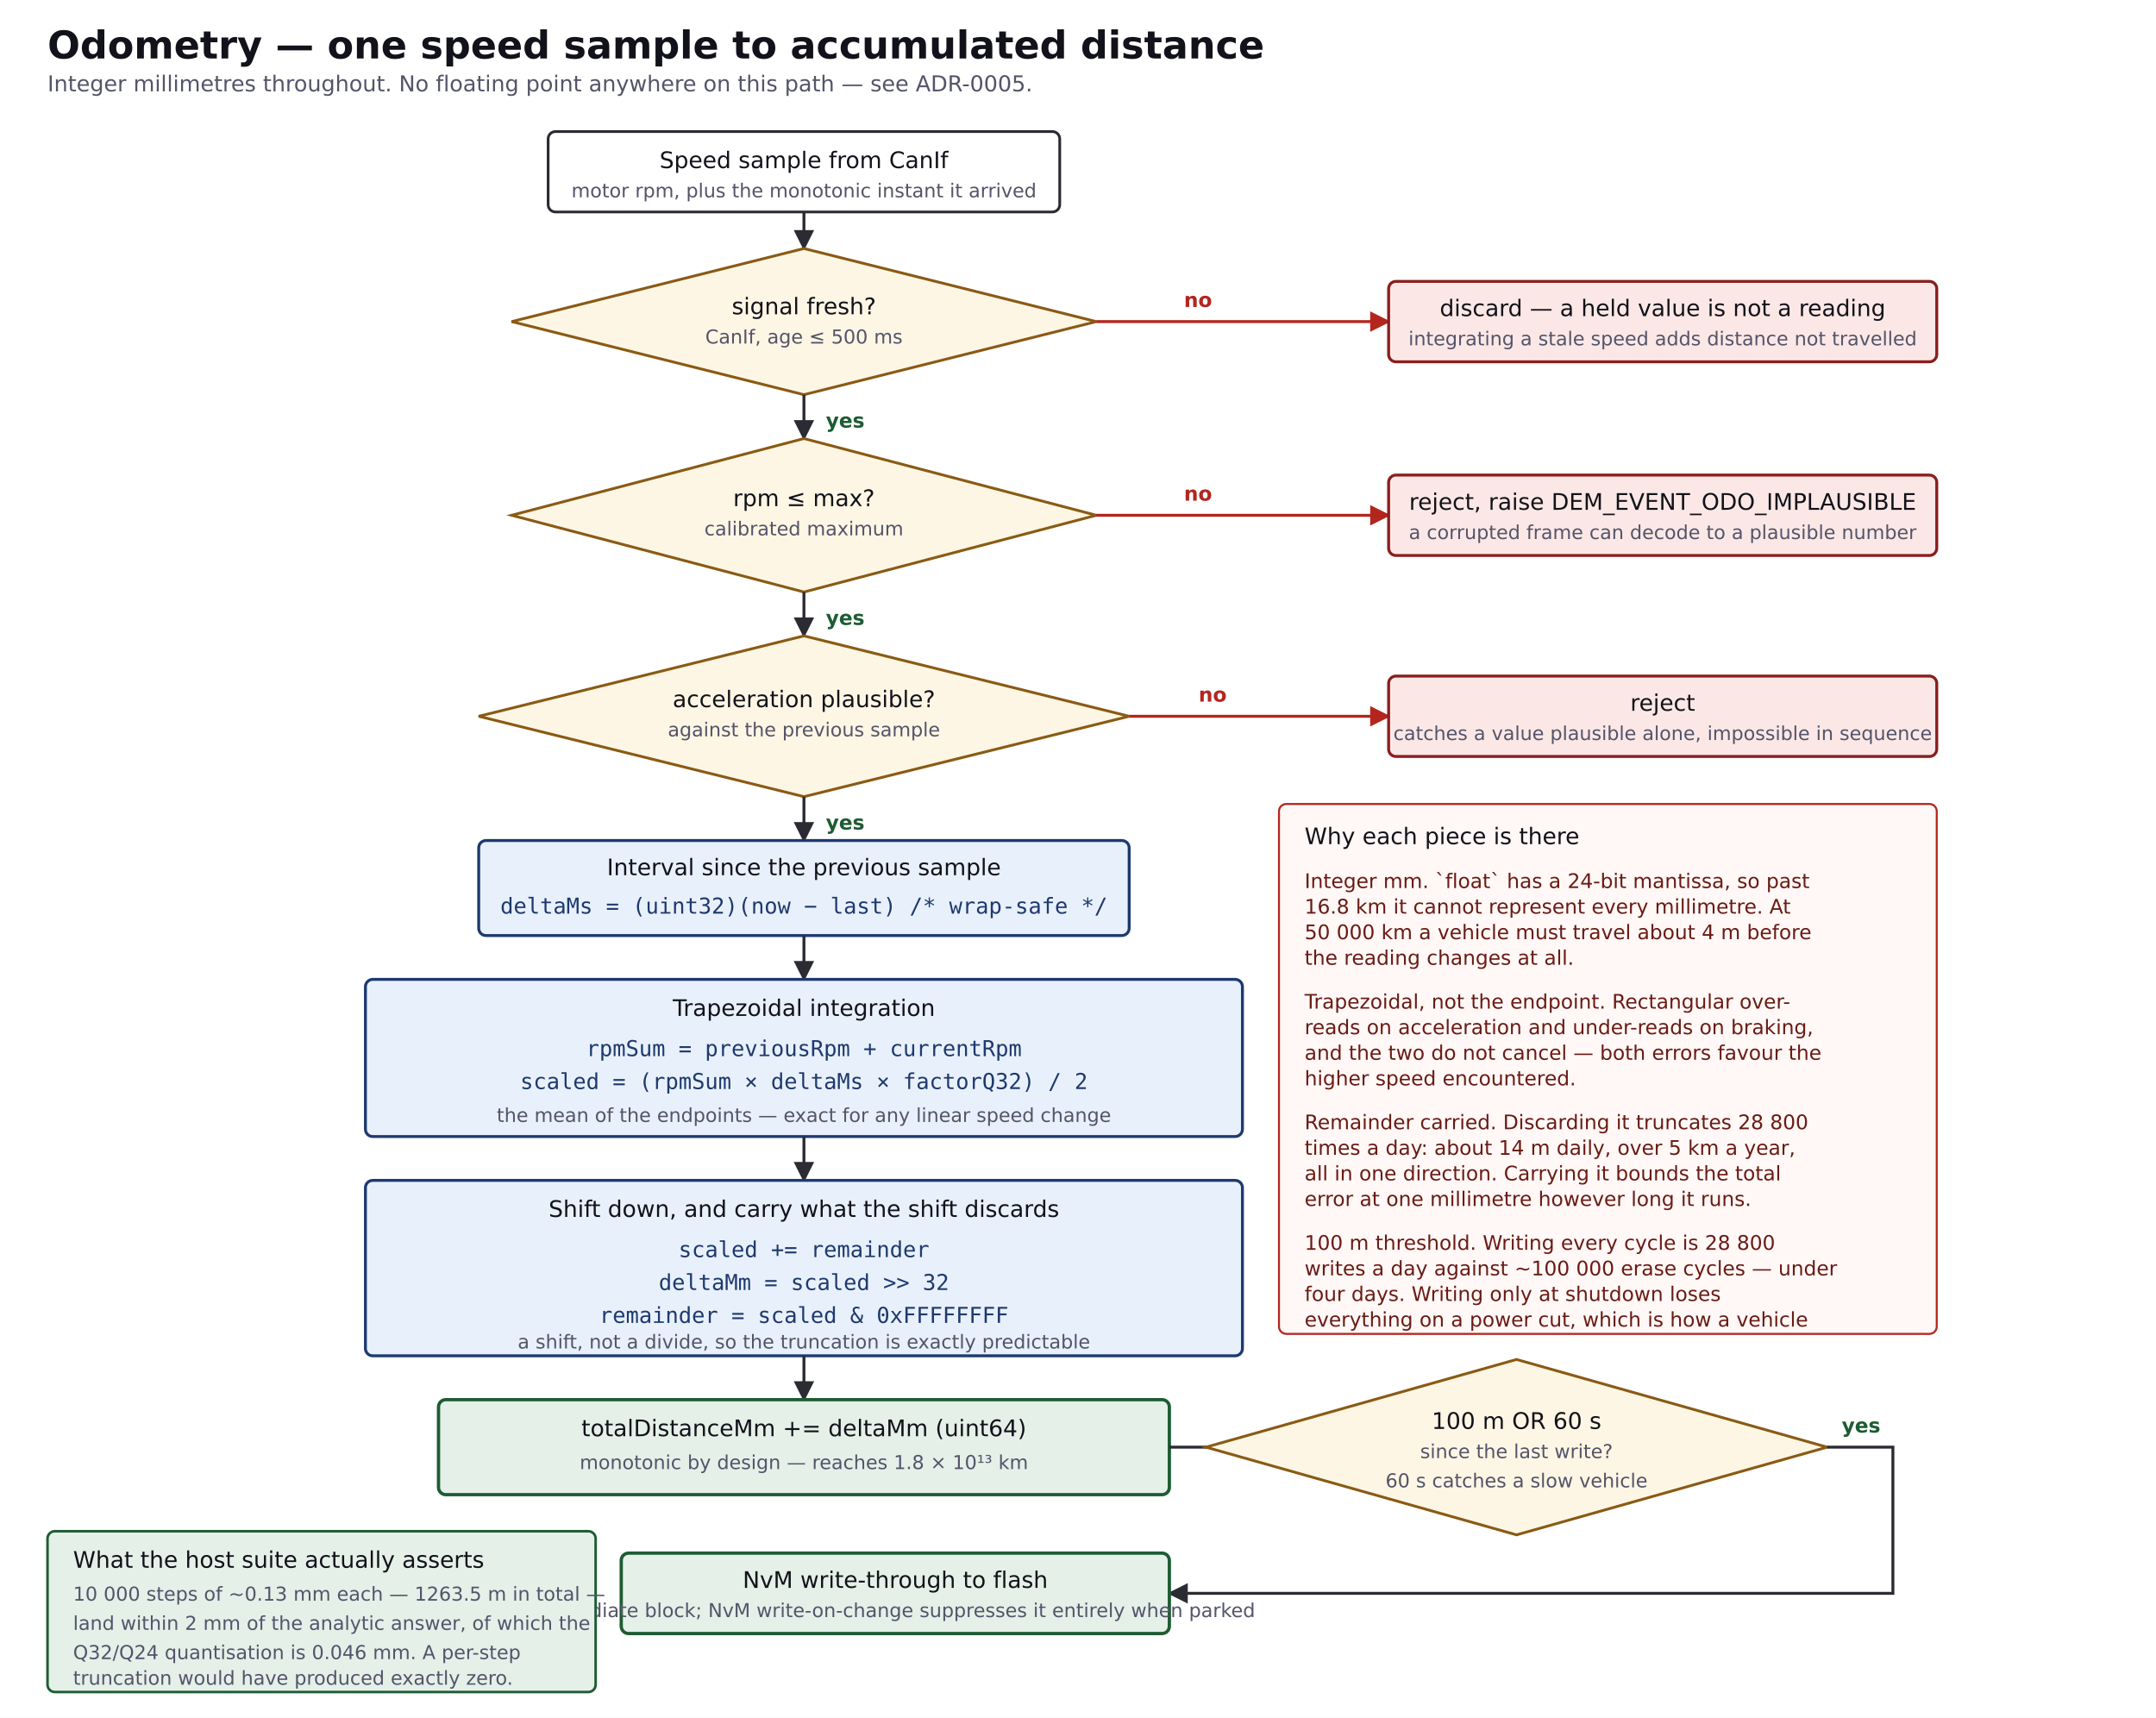
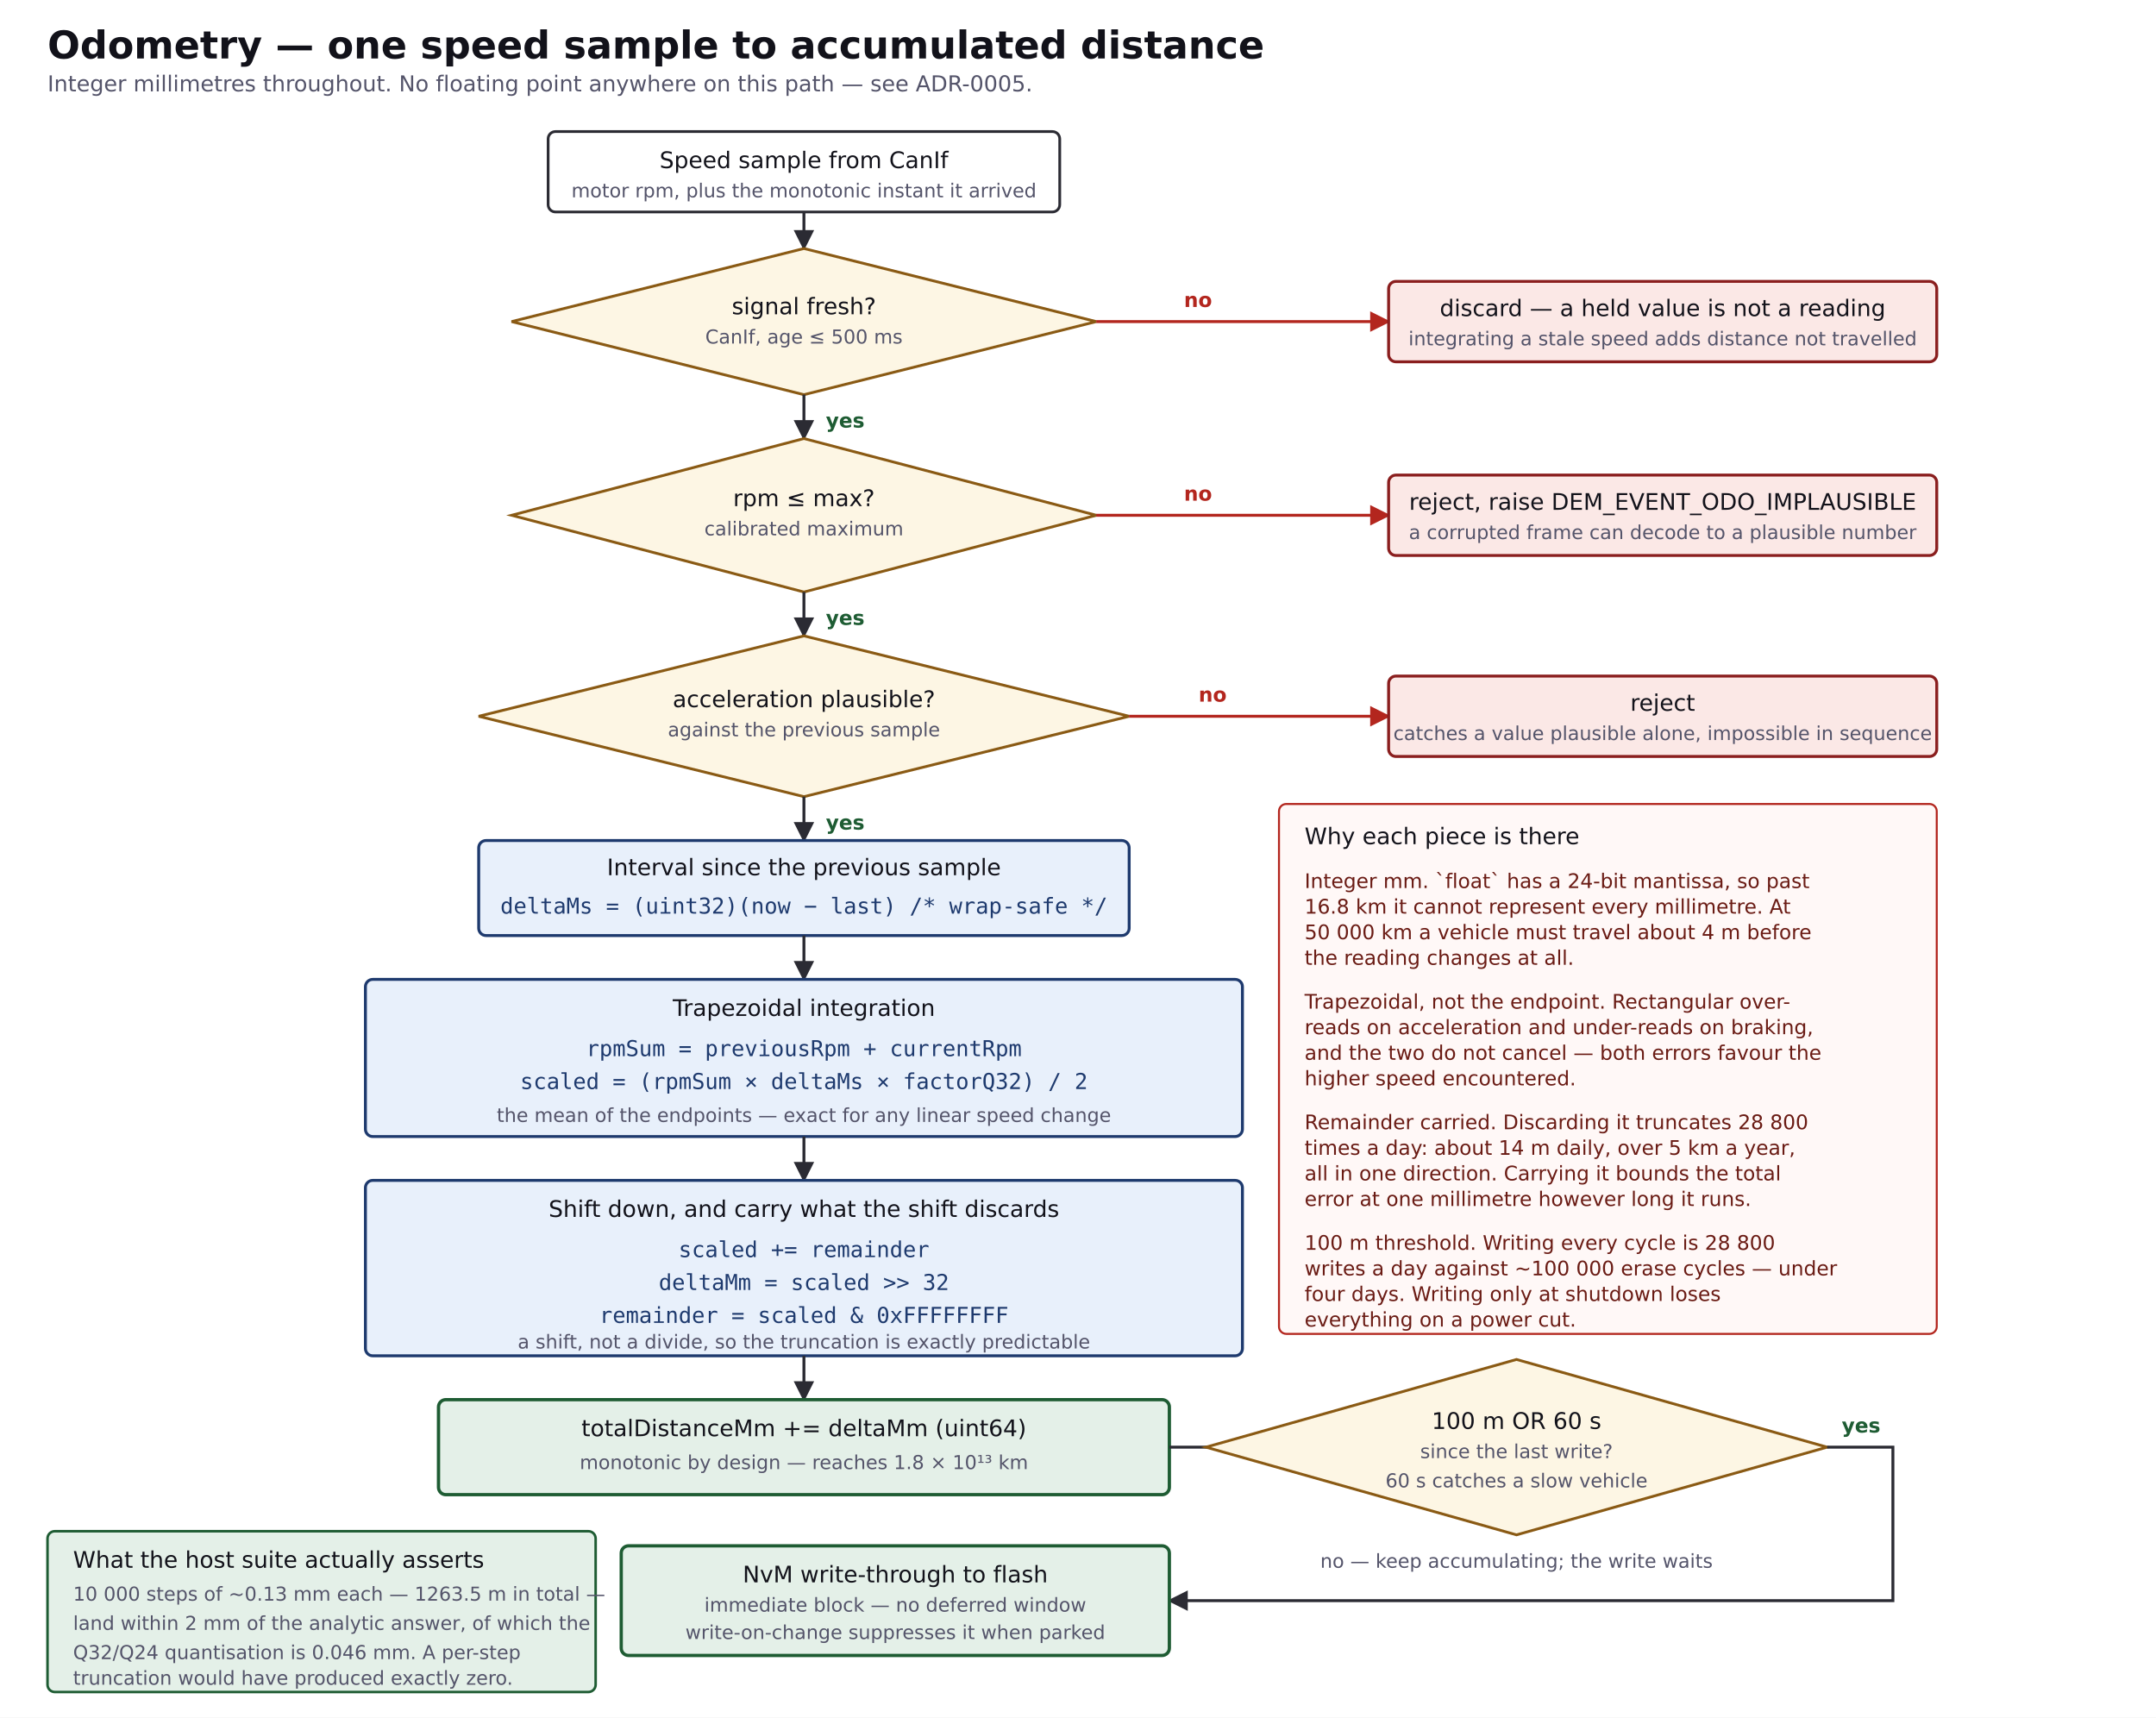
<svg xmlns="http://www.w3.org/2000/svg" viewBox="0 0 1180 940" width="1180" height="940" font-family="DejaVu Sans, Helvetica, Arial, sans-serif">
  <style>
    .title  { font-size:21px; font-weight:bold; fill:#12121a; }
    .sub    { font-size:12px; fill:#54546a; }
    .step   { font-size:12.5px; fill:#12121a; }
    .small  { font-size:10.5px; fill:#54546a; }
    .math   { font-size:12px; fill:#1e3a6e; font-family:"DejaVu Sans Mono", Consolas, monospace; }
    .yes    { font-size:11px; fill:#1e5c33; font-weight:bold; }
    .no     { font-size:11px; fill:#b3261e; font-weight:bold; }
    .box    { fill:#ffffff; stroke:#2b2b33; stroke-width:1.5; rx:4; }
    .calc   { fill:#e8f0fb; stroke:#1e3a6e; stroke-width:1.6; rx:4; }
    .gate   { fill:#fdf6e4; stroke:#8a5a14; stroke-width:1.5; }
    .reject { fill:#fbe8e6; stroke:#8a1e1e; stroke-width:1.6; rx:4; }
    .store  { fill:#e4f0e8; stroke:#1e5c33; stroke-width:1.8; rx:4; }
    .flow   { stroke:#2b2b33; stroke-width:1.6; fill:none; marker-end:url(#t); }
    .flowno { stroke:#b3261e; stroke-width:1.6; fill:none; marker-end:url(#tr); }
    .note   { font-size:11px; fill:#6a1b14; }
    .nbox   { fill:#fff8f7; stroke:#b3261e; stroke-width:1.1; rx:4; }
  </style>
  <defs>
    <marker id="t" viewBox="0 0 10 10" refX="9" refY="5" markerWidth="7" markerHeight="7" orient="auto">
      <path d="M0,0 L10,5 L0,10 z" fill="#2b2b33" />
    </marker>
    <marker id="tr" viewBox="0 0 10 10" refX="9" refY="5" markerWidth="7" markerHeight="7" orient="auto">
      <path d="M0,0 L10,5 L0,10 z" fill="#b3261e" />
    </marker>
  </defs>
  <rect width="1180" height="940" fill="#ffffff" />
  <text x="26" y="32" class="title">Odometry — one speed sample to accumulated distance</text>
  <text x="26" y="50" class="sub">Integer millimetres throughout. No floating point anywhere on this path — see ADR-0005.</text>
  <rect class="box" x="300" y="72" width="280" height="44" />
  <text x="440" y="92" class="step" text-anchor="middle">Speed sample from CanIf</text>
  <text x="440" y="108" class="small" text-anchor="middle">motor rpm, plus the monotonic instant it arrived</text>
  <path class="flow" d="M440 116 V 136" />
  <path class="gate" d="M440 136 L 600 176 L 440 216 L 280 176 Z" />
  <text x="440" y="172" class="step" text-anchor="middle">signal fresh?</text>
  <text x="440" y="188" class="small" text-anchor="middle">CanIf, age ≤ 500 ms</text>
  <path class="flowno" d="M600 176 H 760" />
  <text x="648" y="168" class="no">no</text>
  <rect class="reject" x="760" y="154" width="300" height="44" />
  <text x="910" y="173" class="step" text-anchor="middle" fill="#8a1e1e">discard — a held value is not a reading</text>
  <text x="910" y="189" class="small" text-anchor="middle">integrating a stale speed adds distance not travelled</text>
  <path class="flow" d="M440 216 V 240" />
  <text x="452" y="234" class="yes">yes</text>
  <path class="gate" d="M440 240 L 600 282 L 440 324 L 280 282 Z" />
  <text x="440" y="277" class="step" text-anchor="middle">rpm ≤ max?</text>
  <text x="440" y="293" class="small" text-anchor="middle">calibrated maximum</text>
  <path class="flowno" d="M600 282 H 760" />
  <text x="648" y="274" class="no">no</text>
  <rect class="reject" x="760" y="260" width="300" height="44" />
  <text x="910" y="279" class="step" text-anchor="middle" fill="#8a1e1e">reject, raise DEM_EVENT_ODO_IMPLAUSIBLE</text>
  <text x="910" y="295" class="small" text-anchor="middle">a corrupted frame can decode to a plausible number</text>
  <path class="flow" d="M440 324 V 348" />
  <text x="452" y="342" class="yes">yes</text>
  <path class="gate" d="M440 348 L 618 392 L 440 436 L 262 392 Z" />
  <text x="440" y="387" class="step" text-anchor="middle">acceleration plausible?</text>
  <text x="440" y="403" class="small" text-anchor="middle">against the previous sample</text>
  <path class="flowno" d="M618 392 H 760" />
  <text x="656" y="384" class="no">no</text>
  <rect class="reject" x="760" y="370" width="300" height="44" />
  <text x="910" y="389" class="step" text-anchor="middle" fill="#8a1e1e">reject</text>
  <text x="910" y="405" class="small" text-anchor="middle">catches a value plausible alone, impossible in sequence</text>
  <path class="flow" d="M440 436 V 460" />
  <text x="452" y="454" class="yes">yes</text>
  <rect class="calc" x="262" y="460" width="356" height="52" />
  <text x="440" y="479" class="step" text-anchor="middle">Interval since the previous sample</text>
  <text x="440" y="500" class="math" text-anchor="middle">deltaMs = (uint32)(now − last)   /* wrap-safe */</text>
  <path class="flow" d="M440 512 V 536" />
  <rect class="calc" x="200" y="536" width="480" height="86" />
  <text x="440" y="556" class="step" text-anchor="middle">Trapezoidal integration</text>
  <text x="440" y="578" class="math" text-anchor="middle">rpmSum = previousRpm + currentRpm</text>
  <text x="440" y="596" class="math" text-anchor="middle">scaled = (rpmSum × deltaMs × factorQ32) / 2</text>
  <text x="440" y="614" class="small" text-anchor="middle">the mean of the endpoints — exact for any linear speed change</text>
  <path class="flow" d="M440 622 V 646" />
  <rect class="calc" x="200" y="646" width="480" height="96" />
  <text x="440" y="666" class="step" text-anchor="middle">Shift down, and carry what the shift discards</text>
  <text x="440" y="688" class="math" text-anchor="middle">scaled += remainder</text>
  <text x="440" y="706" class="math" text-anchor="middle">deltaMm   = scaled &gt;&gt; 32</text>
  <text x="440" y="724" class="math" text-anchor="middle">remainder = scaled &amp; 0xFFFFFFFF</text>
  <text x="440" y="738" class="small" text-anchor="middle">a shift, not a divide, so the truncation is exactly predictable</text>
  <path class="flow" d="M440 742 V 766" />
  <rect class="store" x="240" y="766" width="400" height="52" />
  <text x="440" y="786" class="step" text-anchor="middle">totalDistanceMm += deltaMm    (uint64)</text>
  <text x="440" y="804" class="small" text-anchor="middle">monotonic by design — reaches 1.8 × 10¹³ km</text>
  <path class="flow" d="M640 792 H 700" />
  <path class="gate" d="M830 744 L 1000 792 L 830 840 L 660 792 Z" />
  <text x="830" y="782" class="step" text-anchor="middle">100 m OR 60 s</text>
  <text x="830" y="798" class="small" text-anchor="middle">since the last write?</text>
  <text x="830" y="814" class="small" text-anchor="middle">60 s catches a slow vehicle</text>
-   <path class="flow" d="M1000 792 H 1036 V 872 H 640" />
+   <text x="830" y="858" class="small" text-anchor="middle">no — keep accumulating; the write waits</text>
+   <path class="flow" d="M1000 792 H 1036 V 876 H 640" />
  <text x="1008" y="784" class="yes">yes</text>
-   <rect class="store" x="340" y="850" width="300" height="44" />
-   <text x="490" y="869" class="step" text-anchor="middle">NvM write-through to flash</text>
-   <text x="490" y="885" class="small" text-anchor="middle">immediate block; NvM write-on-change suppresses it entirely when parked</text>
+   <rect class="store" x="340" y="846" width="300" height="60" />
+   <text x="490" y="866" class="step" text-anchor="middle">NvM write-through to flash</text>
+   <text x="490" y="882" class="small" text-anchor="middle">immediate block — no deferred window</text>
+   <text x="490" y="897" class="small" text-anchor="middle">write-on-change suppresses it when parked</text>
  <rect class="nbox" x="700" y="440" width="360" height="290" />
  <text x="714" y="462" class="step" fill="#8a1e1e" font-size="13">Why each piece is there</text>
  <text x="714" y="486" class="note">Integer mm. `float` has a 24-bit mantissa, so past</text>
  <text x="714" y="500" class="note">16.8 km it cannot represent every millimetre. At</text>
  <text x="714" y="514" class="note">50 000 km a vehicle must travel about 4 m before</text>
  <text x="714" y="528" class="note">the reading changes at all.</text>
  <text x="714" y="552" class="note">Trapezoidal, not the endpoint. Rectangular over-</text>
  <text x="714" y="566" class="note">reads on acceleration and under-reads on braking,</text>
  <text x="714" y="580" class="note">and the two do not cancel — both errors favour the</text>
  <text x="714" y="594" class="note">higher speed encountered.</text>
  <text x="714" y="618" class="note">Remainder carried. Discarding it truncates 28 800</text>
  <text x="714" y="632" class="note">times a day: about 14 m daily, over 5 km a year,</text>
  <text x="714" y="646" class="note">all in one direction. Carrying it bounds the total</text>
  <text x="714" y="660" class="note">error at one millimetre however long it runs.</text>
  <text x="714" y="684" class="note">100 m threshold. Writing every cycle is 28 800</text>
  <text x="714" y="698" class="note">writes a day against ~100 000 erase cycles — under</text>
  <text x="714" y="712" class="note">four days. Writing only at shutdown loses</text>
-   <text x="714" y="726" class="note">everything on a power cut, which is how a vehicle</text>
+   <text x="714" y="726" class="note">everything on a power cut.</text>
  <rect x="26" y="838" width="300" height="88" fill="#e4f0e8" stroke="#1e5c33" stroke-width="1.4" rx="4" />
  <text x="40" y="858" class="step" fill="#1e5c33">What the host suite actually asserts</text>
  <text x="40" y="876" class="small">10 000 steps of ~0.13 mm each — 1263.5 m in total —</text>
  <text x="40" y="892" class="small">land within 2 mm of the analytic answer, of which the</text>
  <text x="40" y="908" class="small">Q32/Q24 quantisation is 0.046 mm. A per-step</text>
  <text x="40" y="922" class="small">truncation would have produced exactly zero.</text>
</svg>
